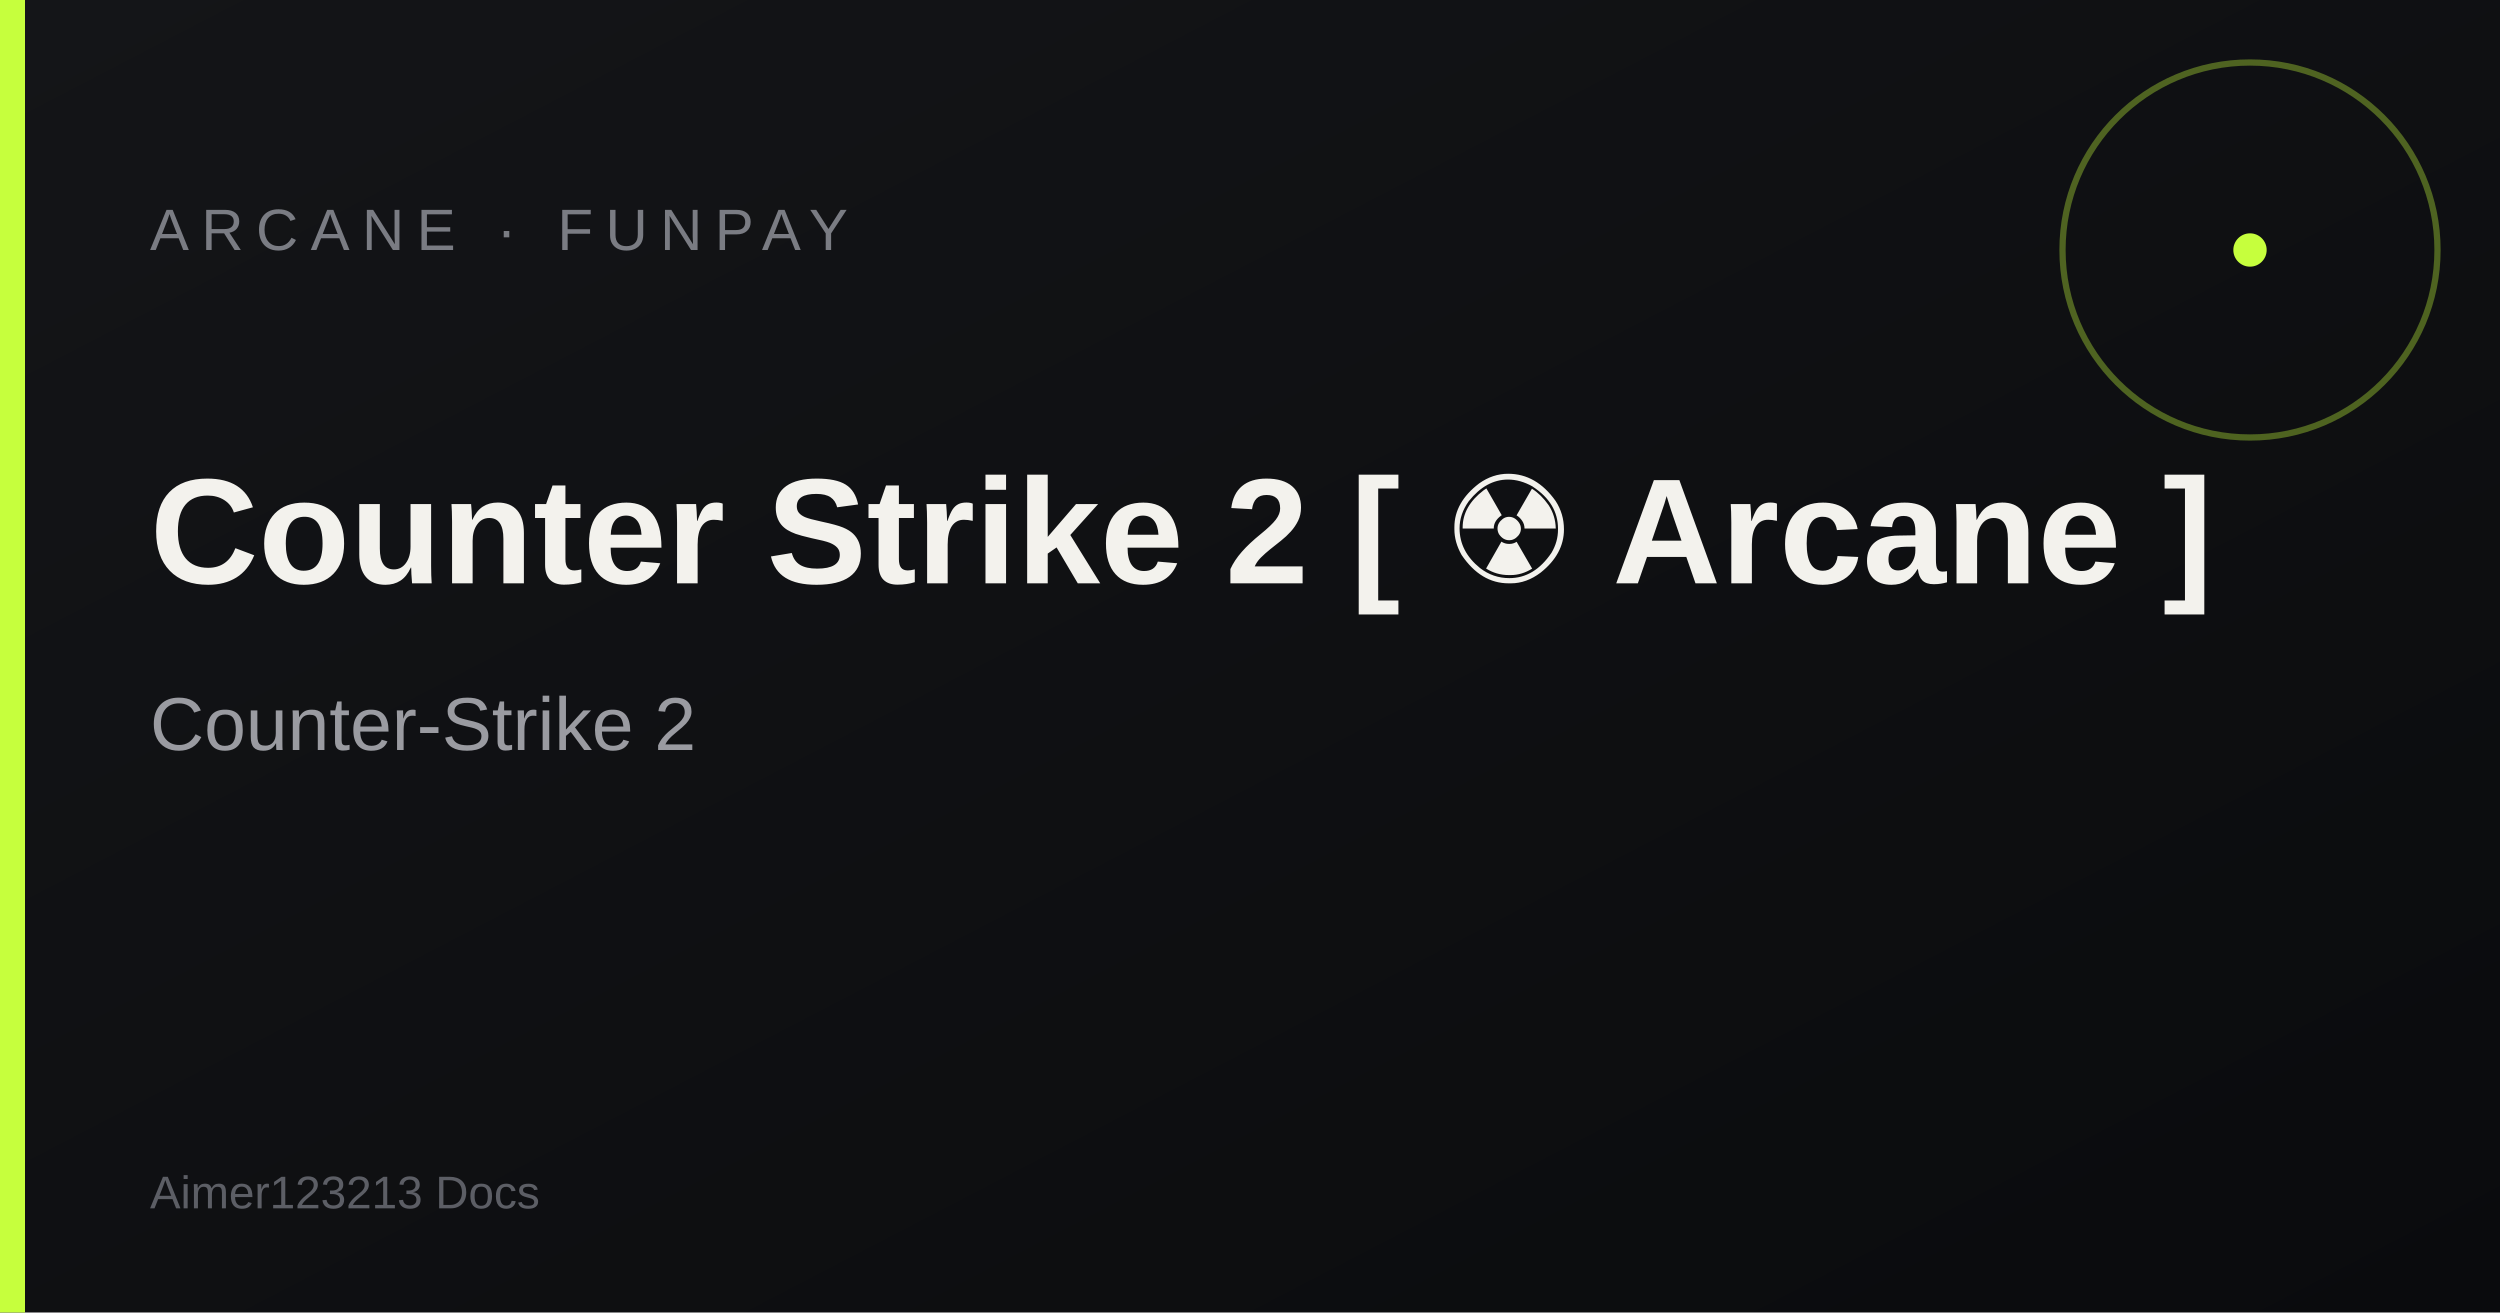
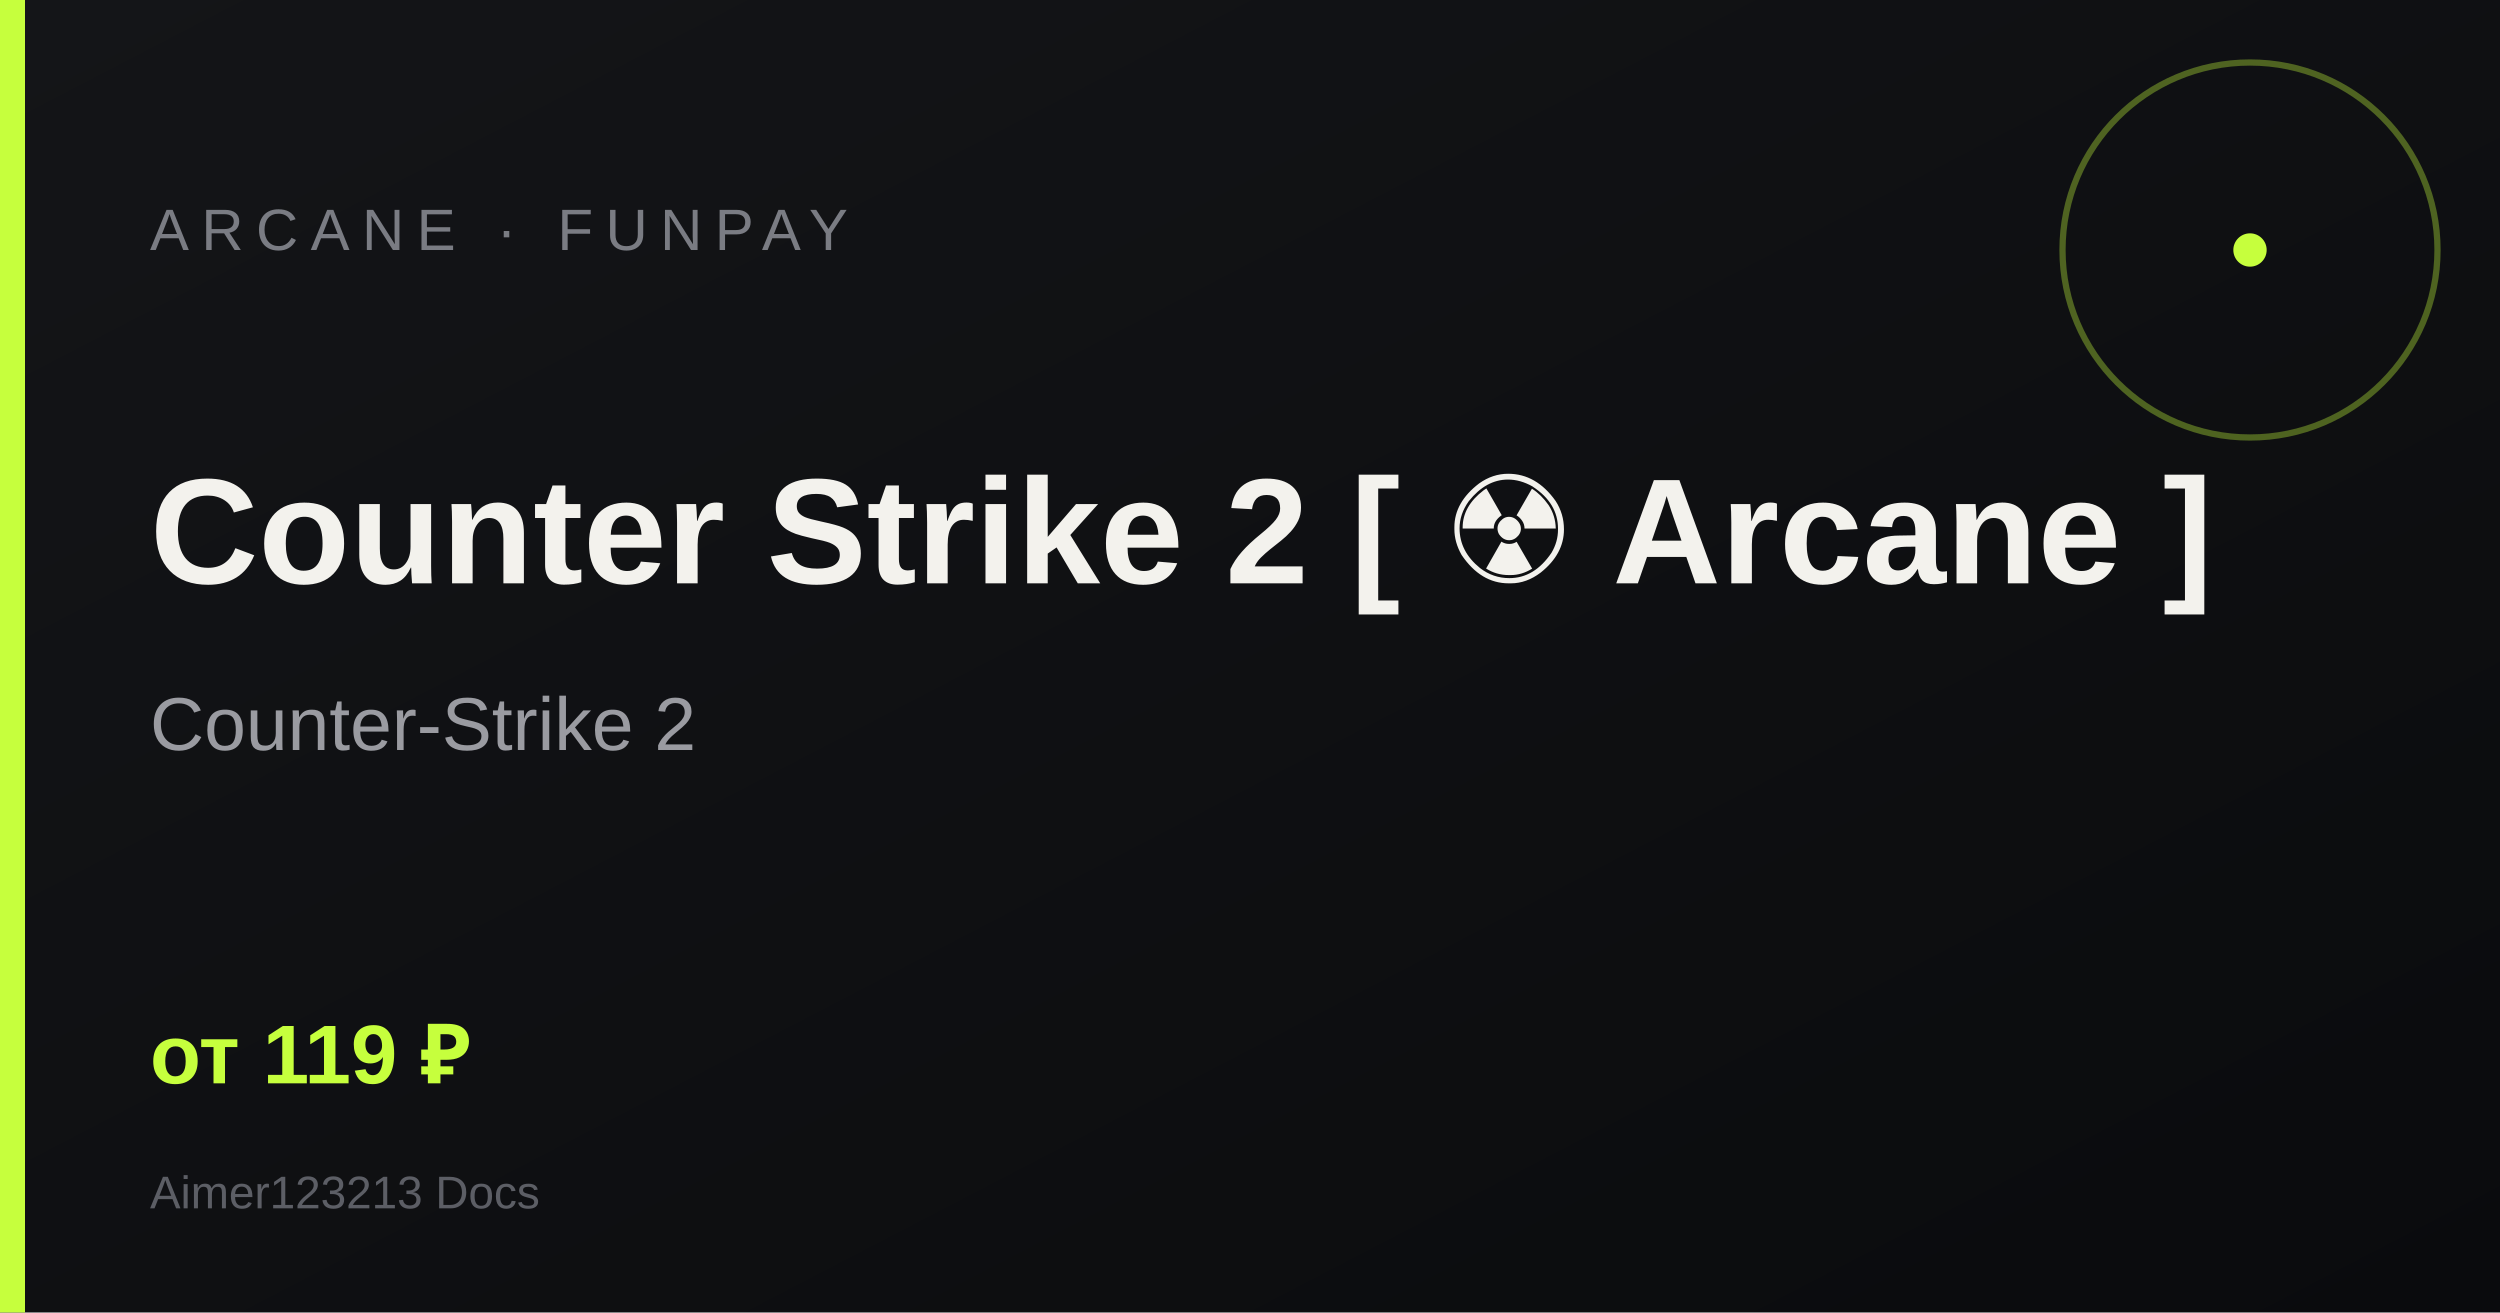
<svg xmlns="http://www.w3.org/2000/svg" width="1200" height="630" viewBox="0 0 1200 630">
  <defs>
    <linearGradient id="g" x1="0" y1="0" x2="1" y2="1">
      <stop offset="0%" stop-color="#141518" />
      <stop offset="100%" stop-color="#0a0b0d" />
    </linearGradient>
  </defs>
  <rect width="1200" height="630" fill="url(#g)" />
  <rect x="0" y="0" width="12" height="630" fill="#c6ff3d" />
  <circle cx="1080" cy="120" r="90" fill="none" stroke="#c6ff3d" stroke-width="3" opacity=".35" />
  <circle cx="1080" cy="120" r="8" fill="#c6ff3d" />
  <text x="72" y="120" fill="#7a7c83" font-family="Arial, sans-serif" font-size="28" letter-spacing="6">ARCANE · FUNPAY</text>
  <text x="72" y="280" fill="#f3f2ed" font-family="Arial, sans-serif" font-size="72" font-weight="700">Counter Strike 2 [ ☢ Arcane ]</text>
  <text x="72" y="360" fill="#9a9ba1" font-family="Arial, sans-serif" font-size="36">Counter-Strike 2</text>
-   <text x="72" y="520" fill="#c6ff3d" font-family="Arial, sans-serif" font-size="40" font-weight="700" />
+   <text x="72" y="520" fill="#c6ff3d" font-family="Arial, sans-serif" font-size="40" font-weight="700">от 119 ₽</text>
  <text x="72" y="580" fill="#5c5e65" font-family="Arial, sans-serif" font-size="22">Aimer123213 Docs</text>
</svg>
